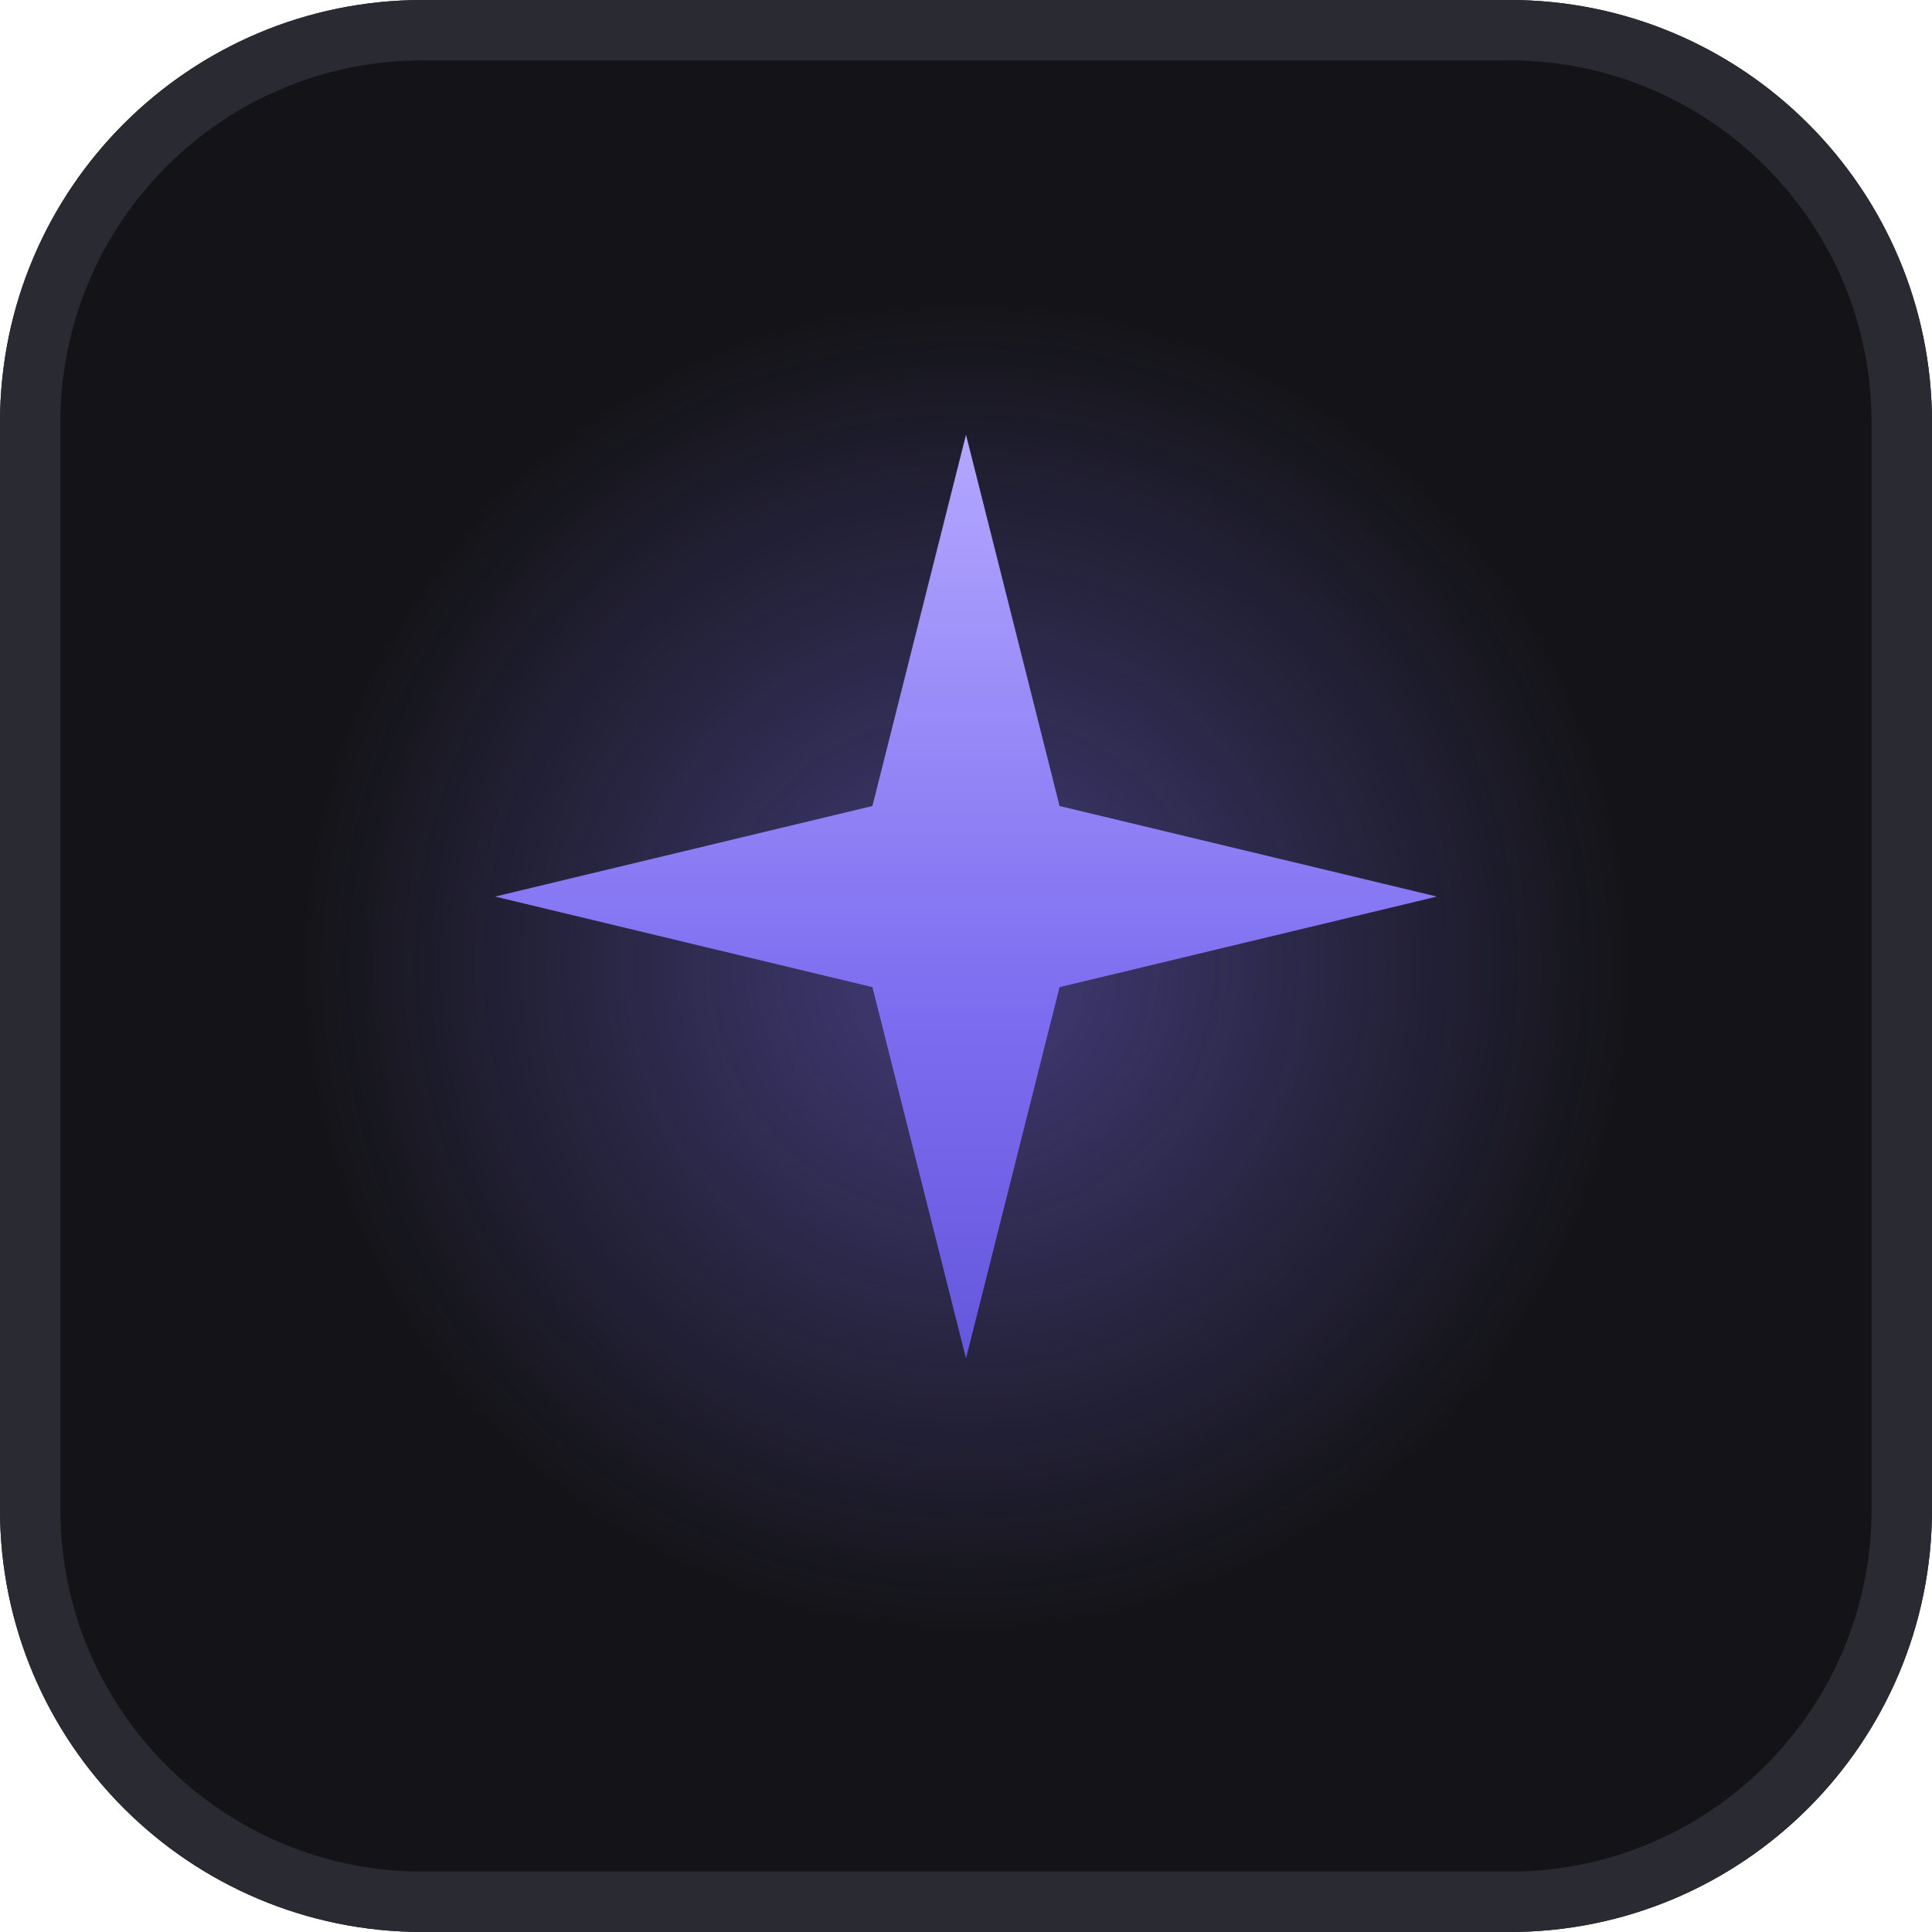
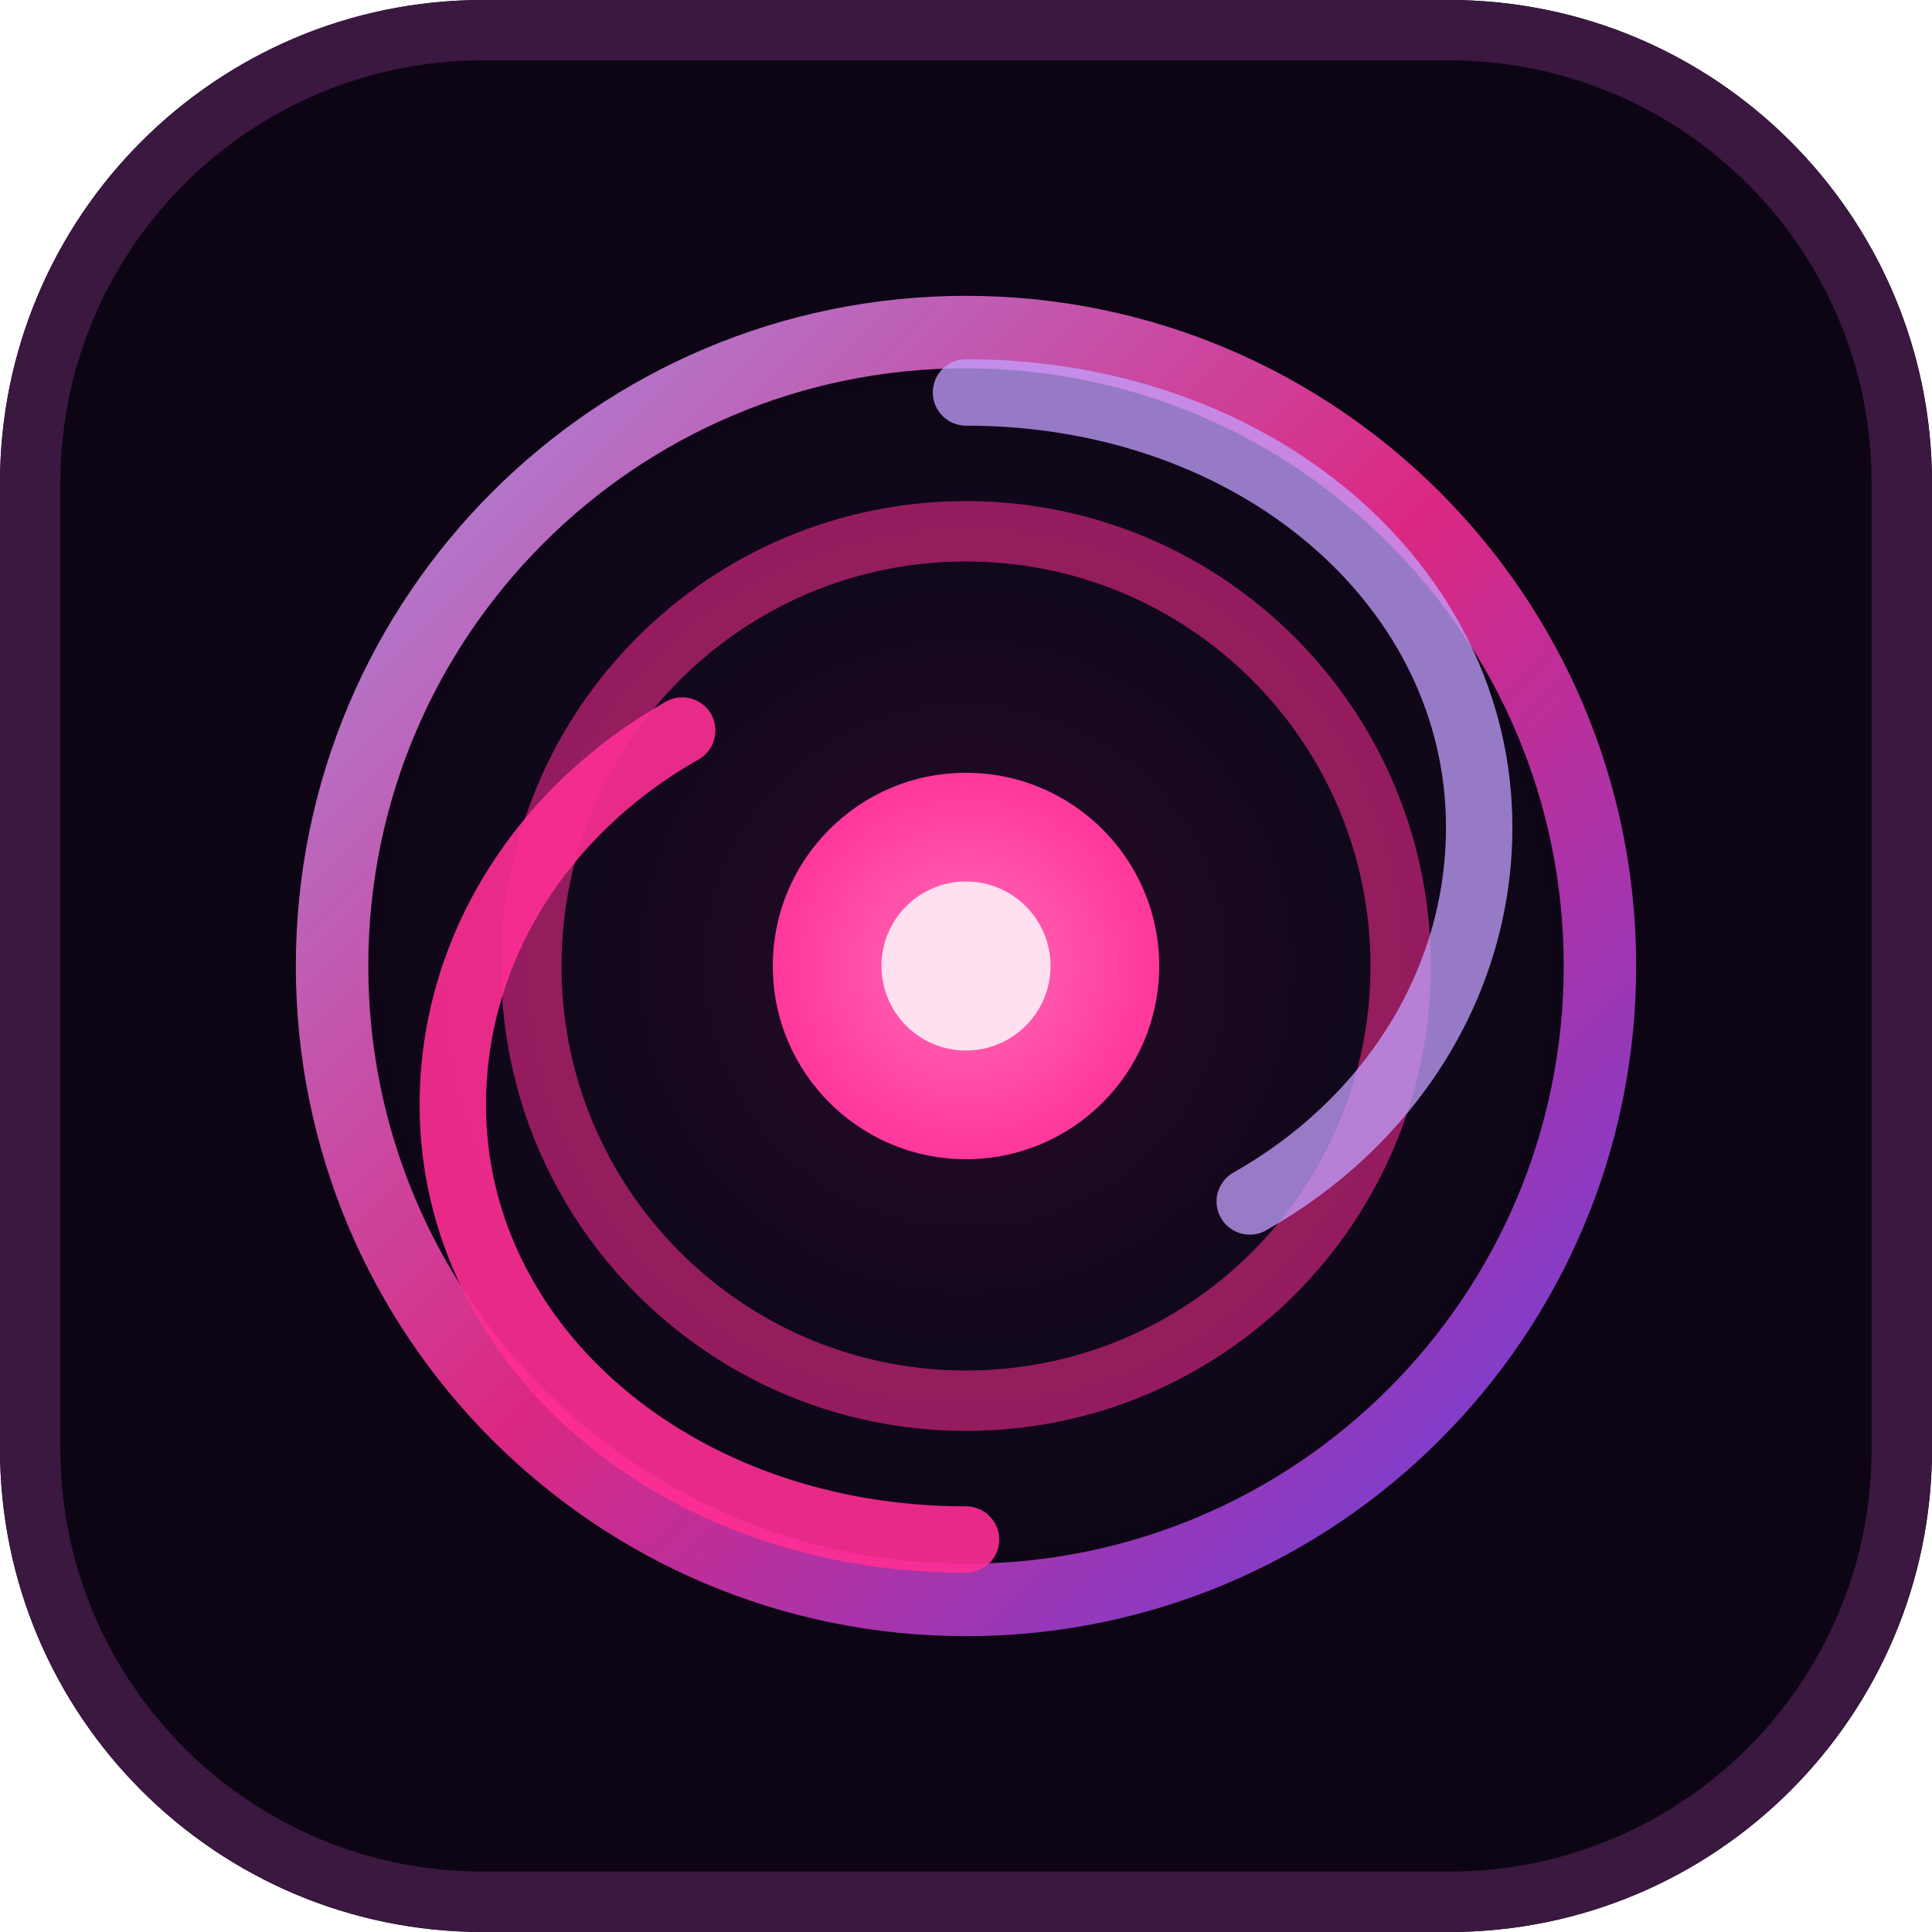
- <svg xmlns="http://www.w3.org/2000/svg" viewBox="0 0 32 32" role="img" aria-label="VesperForge">
+ <svg xmlns="http://www.w3.org/2000/svg" viewBox="0 0 32 32" role="img" aria-label="Nasty Session Pit">
  <defs>
-     <linearGradient id="star" x1="16" y1="7" x2="16" y2="25" gradientUnits="userSpaceOnUse">
-       <stop offset="0%" stop-color="#b4a8ff" />
-       <stop offset="55%" stop-color="#7c6cf0" />
-       <stop offset="100%" stop-color="#5b4fd4" />
+     <radialGradient id="pit" cx="16" cy="16" r="14" gradientUnits="userSpaceOnUse">
+       <stop offset="0%" stop-color="#2a0a28" />
+       <stop offset="45%" stop-color="#12081c" />
+       <stop offset="100%" stop-color="#0a0410" />
+     </radialGradient>
+     <radialGradient id="core" cx="16" cy="16" r="7" gradientUnits="userSpaceOnUse">
+       <stop offset="0%" stop-color="#ff6bb8" />
+       <stop offset="55%" stop-color="#ff2d95" />
+       <stop offset="100%" stop-color="#e91e8c" stop-opacity="0" />
+     </radialGradient>
+     <linearGradient id="ring" x1="6" y1="6" x2="26" y2="26" gradientUnits="userSpaceOnUse">
+       <stop offset="0%" stop-color="#c4a0ff" />
+       <stop offset="50%" stop-color="#ff2d95" />
+       <stop offset="100%" stop-color="#7b4dff" />
    </linearGradient>
-     <radialGradient id="glow" cx="16" cy="16" r="11" gradientUnits="userSpaceOnUse">
-       <stop offset="0%" stop-color="#7c6cf0" stop-opacity="0.45" />
-       <stop offset="100%" stop-color="#7c6cf0" stop-opacity="0" />
-     </radialGradient>
  </defs>
-   <rect width="32" height="32" rx="7" fill="#141418" />
-   <rect x="0.5" y="0.5" width="31" height="31" rx="6.5" fill="none" stroke="#2a2a32" stroke-width="1" />
-   <circle cx="16" cy="16" r="11" fill="url(#glow)" />
-   <path fill="url(#star)" d="M16 7.2 17.55 13.35 23.8 14.85 17.55 16.35 16 22.5 14.45 16.35 8.2 14.85 14.45 13.35Z" />
+   <rect width="32" height="32" rx="8" fill="#0d0514" />
+   <rect x="0.5" y="0.5" width="31" height="31" rx="7.5" fill="none" stroke="#3a1840" stroke-width="1" />
+   <circle cx="16" cy="16" r="12" fill="url(#pit)" />
+   <circle cx="16" cy="16" r="10.5" fill="none" stroke="url(#ring)" stroke-width="1.2" opacity="0.85" />
+   <circle cx="16" cy="16" r="7.2" fill="none" stroke="#ff2d95" stroke-width="1" opacity="0.55" />
+   <path fill="none" stroke="#c4a0ff" stroke-width="1.1" stroke-linecap="round" opacity="0.75" d="M16 6.5c4.8 0 8.5 3.2 8.5 7.2 0 2.6-1.5 4.9-3.8 6.2" />
+   <path fill="none" stroke="#ff2d95" stroke-width="1.1" stroke-linecap="round" opacity="0.9" d="M16 25.5c-4.8 0-8.5-3.2-8.5-7.2 0-2.6 1.5-4.9 3.8-6.2" />
+   <circle cx="16" cy="16" r="3.2" fill="url(#core)" />
+   <circle cx="16" cy="16" r="1.4" fill="#ffe0f0" />
</svg>
